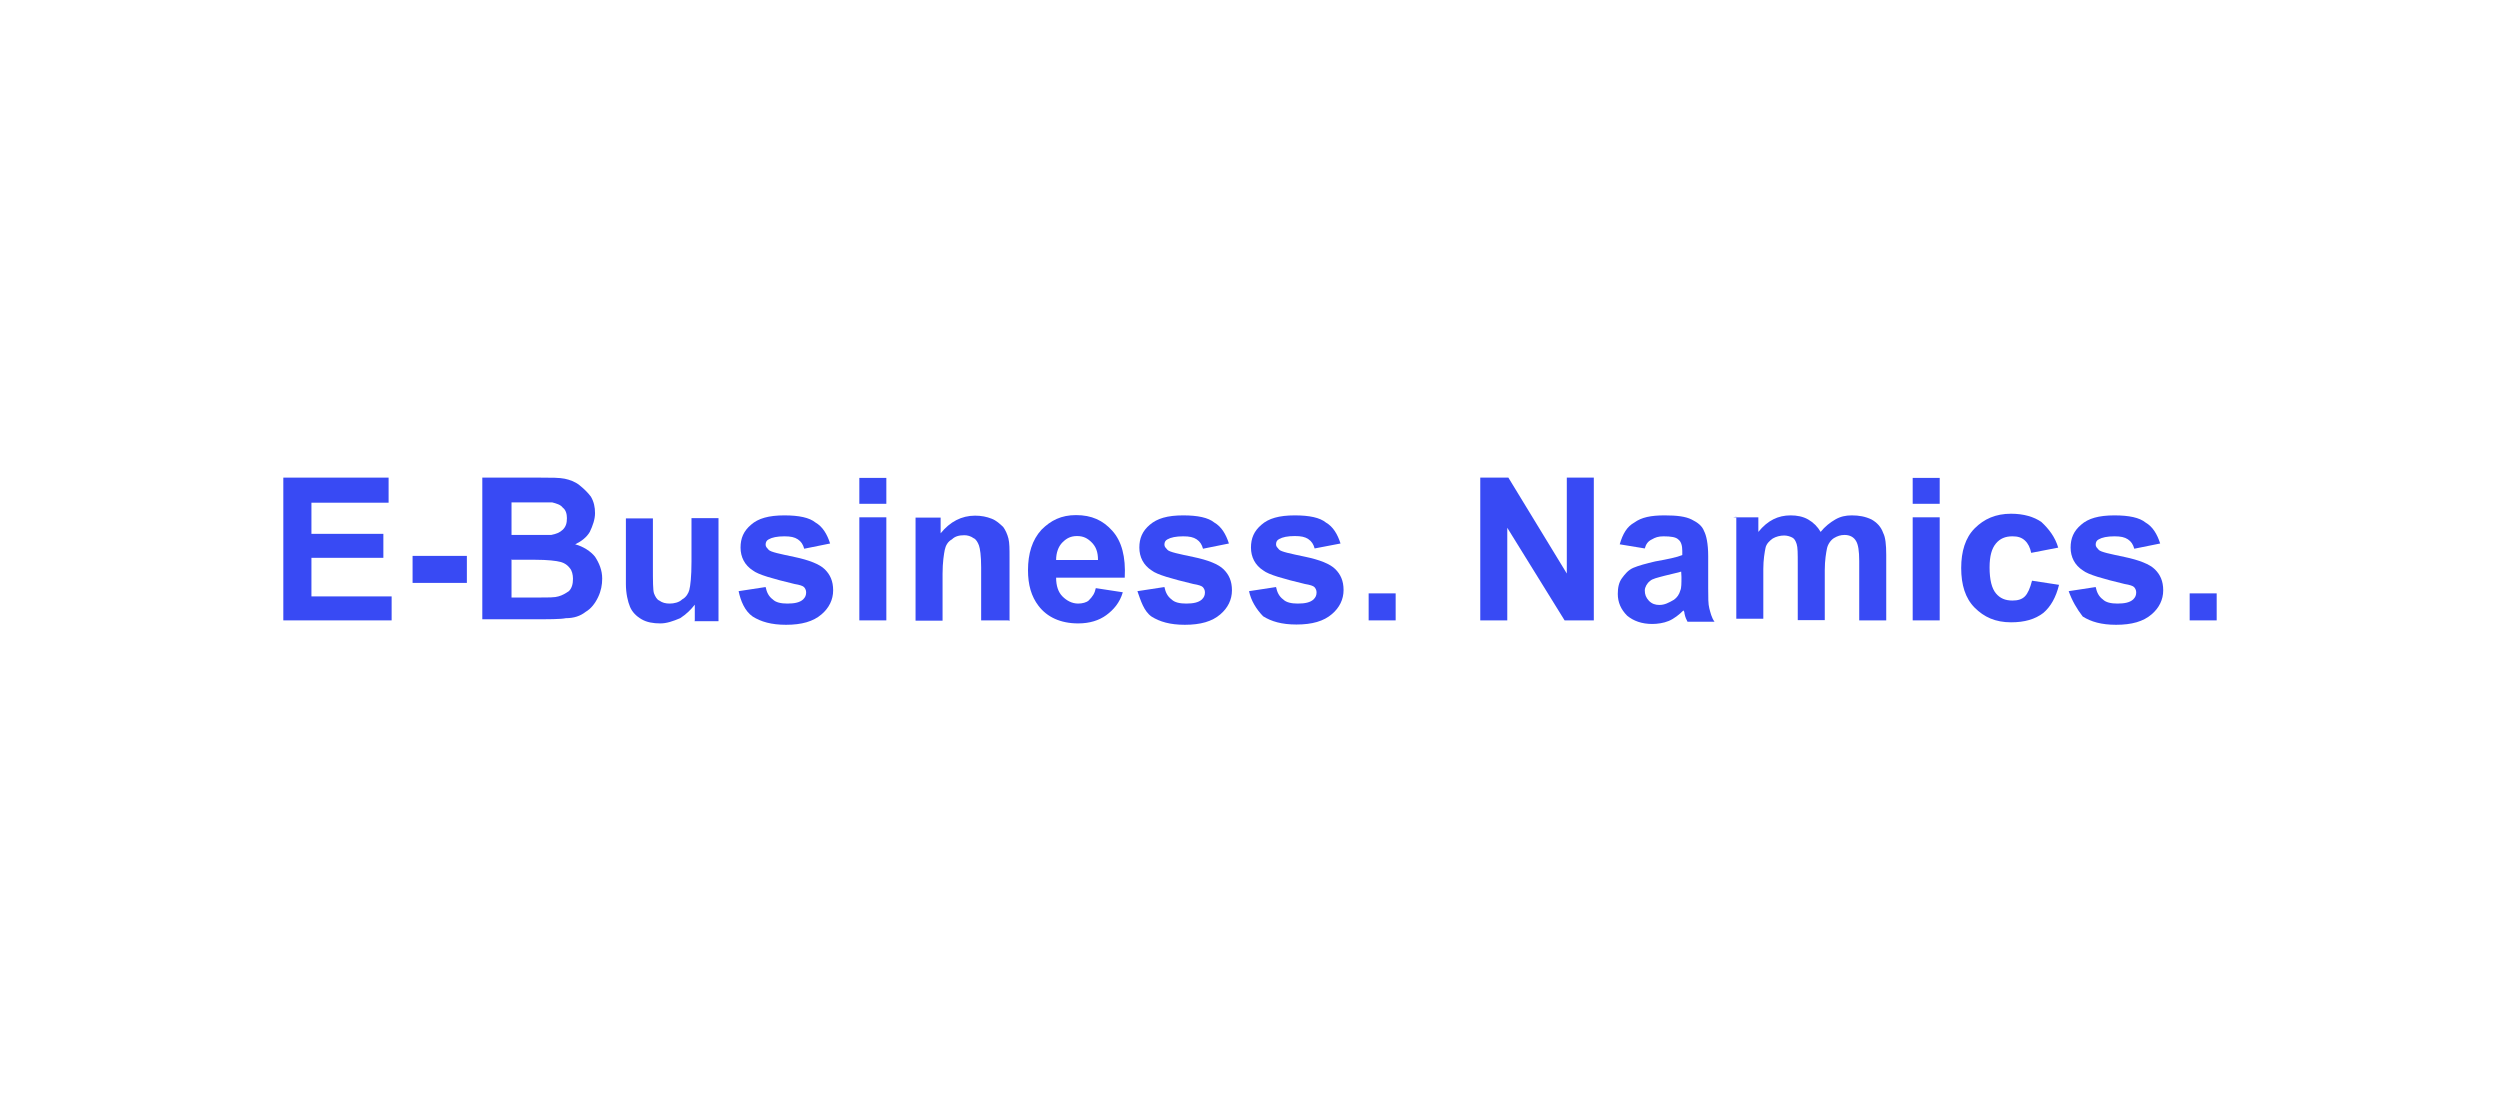
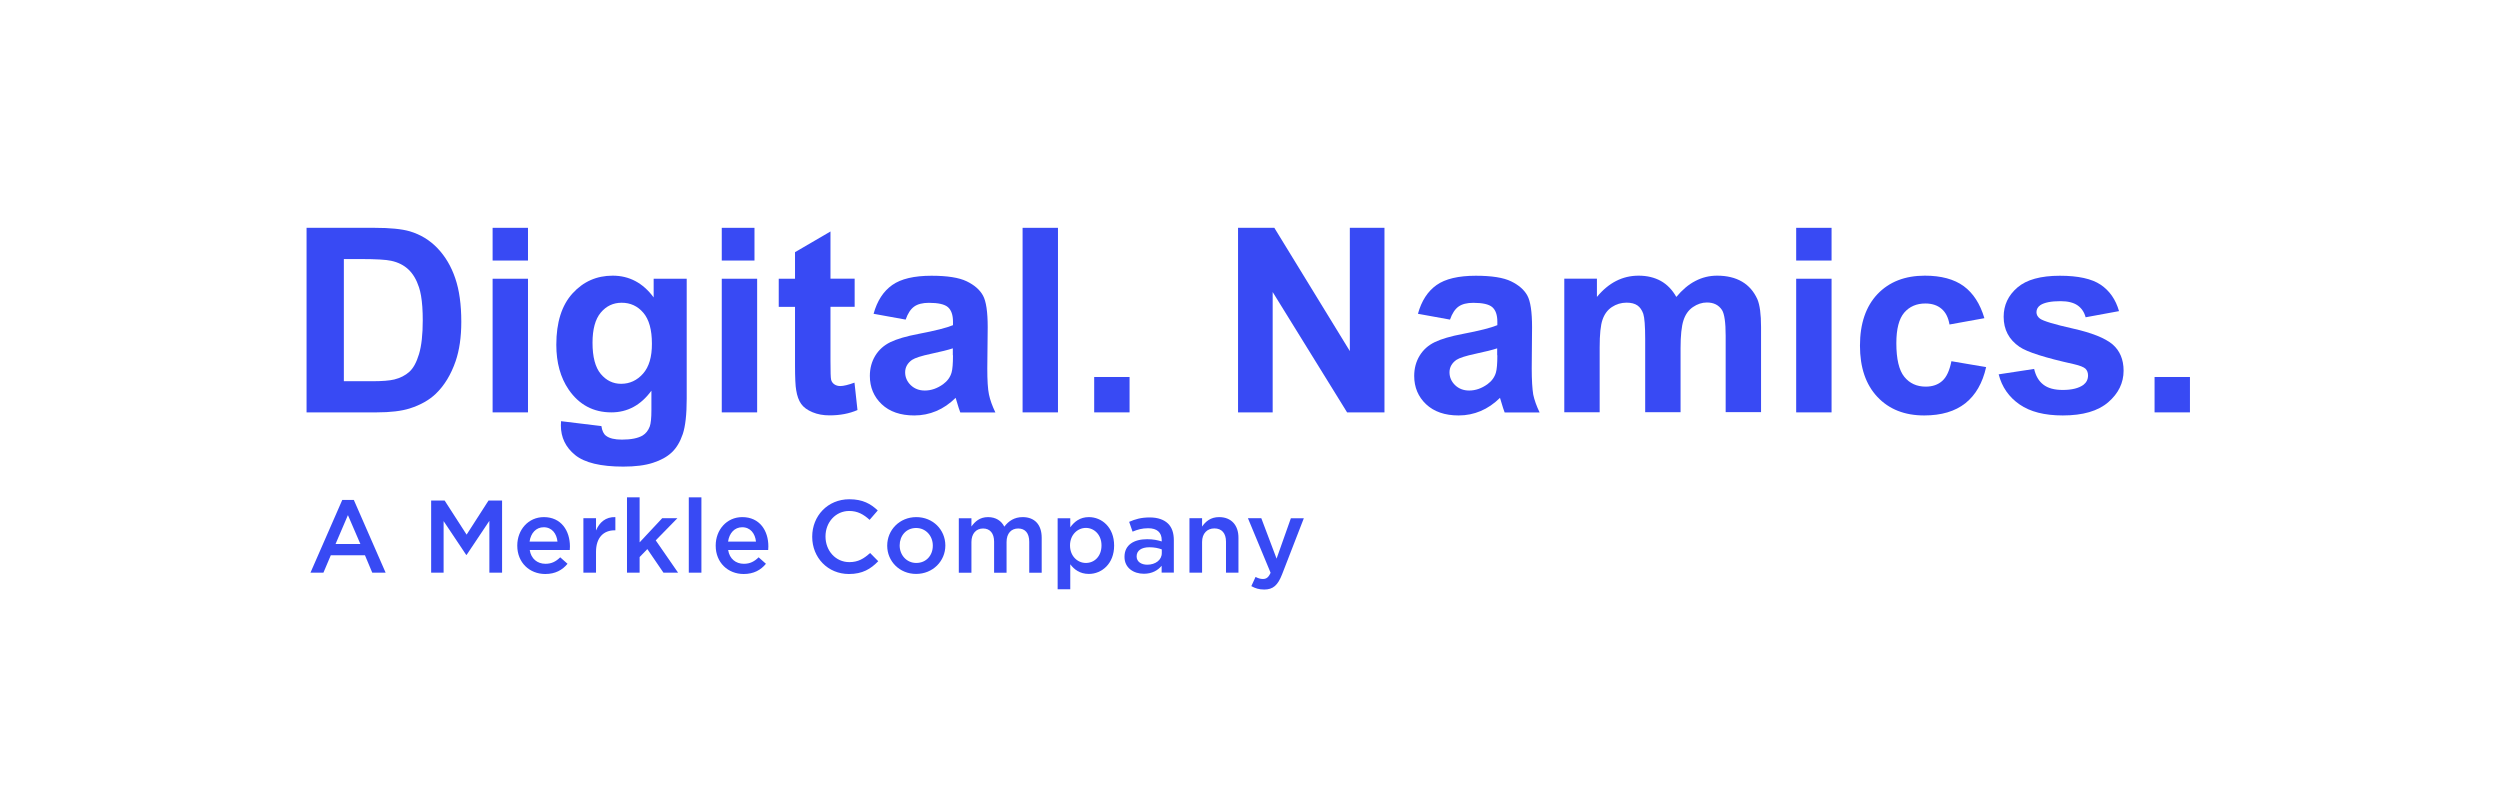
- <svg xmlns="http://www.w3.org/2000/svg" enable-background="new 0 0 907.1 400" viewBox="0 0 907.1 400">
-   <g fill="#384af4">
-     <path d="m102.8 225.1v-51.8h38.2v9.1h-28v11.3h26.1v8.7h-26.1v14h29.1v8.7z" />
-     <path d="m149.7 201.7h19.7v9.8h-19.7z" />
-     <path d="m175 173.3h20.8c4.2 0 7.2 0 9.1.4s3.8 1.1 5.3 2.3 3 2.6 4.2 4.2c1.1 1.9 1.5 3.8 1.5 6s-.8 4.5-1.9 6.8c-1.1 1.9-3 3.4-5.3 4.5 3 .8 5.7 2.6 7.2 4.5 1.5 2.3 2.6 4.9 2.6 7.9 0 2.3-.4 4.5-1.5 6.8s-2.6 4.2-4.5 5.3c-1.9 1.5-4.2 2.3-7.2 2.3-1.9.4-6 .4-12.5.4h-17.8zm10.6 8.7v12.1h6.8 7.6c1.9-.4 3-.8 4.2-1.9 1.1-1.1 1.5-2.3 1.5-4.2 0-1.5-.4-3-1.5-3.8-.8-1.1-2.3-1.5-3.8-1.9-1.1 0-4.2 0-9.1 0h-5.7zm0 20.8v14h9.8c3.8 0 6 0 7.2-.4 1.5-.4 2.6-1.1 3.8-1.9 1.1-1.1 1.5-2.6 1.5-4.5 0-1.5-.4-3-1.1-3.8-.8-1.1-1.9-1.9-3.4-2.3s-4.5-.8-9.4-.8h-8.3z" />
-     <path d="m252.1 225.1v-5.7c-1.5 1.9-3 3.4-5.3 4.9-2.6 1.1-4.9 1.9-7.2 1.9-2.6 0-4.9-.4-6.8-1.5s-3.4-2.6-4.2-4.5-1.5-4.9-1.5-8.3v-23.8h9.8v17.4c0 5.3 0 8.7.4 9.8s1.1 2.3 1.9 2.6c1.1.8 2.3 1.1 3.8 1.1s3.4-.4 4.5-1.5c1.5-.8 2.3-2.3 2.6-3.4.4-1.5.8-4.9.8-10.2v-15.9h9.8v37.4h-8.7" />
-     <path d="m268 214.5 9.8-1.5c.4 1.9 1.1 3.4 2.6 4.5 1.1 1.1 3 1.5 5.3 1.5 2.6 0 4.5-.4 5.7-1.5.8-.8 1.1-1.5 1.1-2.6 0-.8-.4-1.5-.8-1.9s-1.5-.8-3.4-1.1c-7.9-1.9-13.2-3.4-15.1-4.9-3-1.9-4.5-4.9-4.5-8.3s1.1-6 3.8-8.3c2.6-2.3 6.4-3.4 12.1-3.4 5.3 0 9.1.8 11.3 2.6 2.6 1.5 4.2 4.2 5.3 7.6l-9.4 1.9c-.4-1.5-1.1-2.6-2.3-3.4s-2.6-1.1-4.9-1.1c-2.6 0-4.5.4-5.7 1.1-.8.4-1.1 1.1-1.1 1.9s.4 1.1 1.1 1.9 4.2 1.5 9.4 2.6 9.1 2.6 11 4.5 3 4.2 3 7.6-1.5 6.4-4.2 8.7c-3 2.6-7.2 3.8-12.9 3.8-5.3 0-9.1-1.1-12.1-3-2.9-2-4.4-5.8-5.1-9.2" />
-     <path d="m321.6 182.8h-9.8v-9.4h9.8zm0 42.3h-9.8v-37.4h9.8z" />
-     <path d="m365.9 225.1h-9.9v-19.3c0-4.2-.4-6.8-.8-7.9s-1.1-2.3-1.9-2.6c-1.1-.8-2.3-1.1-3.4-1.1-1.9 0-3.4.4-4.5 1.5-1.5.8-2.3 2.3-2.6 3.8s-.8 4.5-.8 8.7v17h-9.8v-37.4h9.1v5.7c3.4-4.2 7.6-6.4 12.5-6.4 2.3 0 4.2.4 6 1.1s3 1.9 4.2 3c.8 1.1 1.5 2.6 1.9 4.2s.4 3.8.4 6.8v23.1" />
-     <path d="m397.6 213.4 9.8 1.5c-1.1 3.8-3.4 6.4-6 8.3s-6 3-10.2 3c-6.4 0-11.3-2.3-14.4-6.4-2.6-3.4-3.8-7.6-3.8-12.9 0-6 1.5-11 4.9-14.7 3.4-3.4 7.2-5.3 12.5-5.3 5.7 0 9.8 1.9 13.2 5.7s4.9 9.4 4.5 17h-24.9c0 3 .8 5.3 2.3 6.8s3.4 2.6 5.7 2.6c1.5 0 3-.4 3.8-1.1 1.5-1.5 2.2-2.6 2.6-4.5m.8-10.2c0-3-.8-4.9-2.3-6.4s-3-2.3-5.3-2.3-3.8.8-5.3 2.3-2.3 3.8-2.3 6.4z" />
-     <path d="m412.7 214.5 9.8-1.5c.4 1.9 1.1 3.4 2.6 4.5 1.1 1.1 3 1.5 5.3 1.5 2.6 0 4.5-.4 5.7-1.5.8-.8 1.1-1.5 1.1-2.6 0-.8-.4-1.5-.8-1.9s-1.5-.8-3.4-1.1c-7.9-1.9-13.2-3.4-15.1-4.9-3-1.9-4.5-4.9-4.5-8.3s1.1-6 3.8-8.3 6.4-3.4 12.1-3.4c5.3 0 9.1.8 11.3 2.6 2.6 1.5 4.2 4.2 5.3 7.6l-9.4 1.9c-.4-1.5-1.1-2.6-2.3-3.4s-2.6-1.1-4.9-1.1c-2.6 0-4.5.4-5.7 1.1-.8.4-1.1 1.1-1.1 1.9s.4 1.1 1.1 1.9 4.2 1.5 9.4 2.6c5.3 1.1 9.1 2.6 11 4.5s3 4.2 3 7.6-1.5 6.4-4.2 8.7c-3 2.6-7.2 3.8-12.9 3.8-5.3 0-9.1-1.1-12.1-3-2.8-2-3.9-5.8-5.1-9.2" />
-     <path d="m453.2 214.5 9.8-1.5c.4 1.9 1.1 3.4 2.6 4.5 1.1 1.1 3 1.5 5.3 1.5 2.6 0 4.5-.4 5.7-1.5.8-.8 1.1-1.5 1.1-2.6 0-.8-.4-1.5-.8-1.9s-1.5-.8-3.4-1.1c-7.9-1.9-13.2-3.4-15.1-4.9-3-1.9-4.5-4.9-4.5-8.3s1.1-6 3.8-8.3c2.6-2.3 6.4-3.4 12.1-3.4 5.3 0 9.1.8 11.3 2.6 2.6 1.5 4.2 4.2 5.3 7.6l-9.4 1.8c-.4-1.5-1.1-2.6-2.3-3.4s-2.6-1.1-4.9-1.1c-2.6 0-4.5.4-5.7 1.1-.8.4-1.1 1.1-1.1 1.9s.4 1.1 1.1 1.9 4.2 1.5 9.4 2.6c5.3 1.1 9.1 2.6 11 4.5s3 4.2 3 7.6-1.5 6.4-4.2 8.7c-3 2.6-7.2 3.8-12.9 3.8-5.3 0-9.1-1.1-12.1-3-2.5-2.6-4.4-5.7-5.1-9.1" />
-     <path d="m496.6 215.3h9.8v9.8h-9.8z" />
-     <path d="m537.1 225.1v-51.8h10.2l21.2 34.8v-34.8h9.8v51.8h-10.6l-20.8-33.6v33.6z" />
-     <path d="m596.8 199-9.1-1.5c1.1-3.8 2.6-6.4 5.3-7.9 2.6-1.9 6-2.6 11-2.6 4.5 0 7.6.4 9.8 1.5s3.8 2.3 4.5 4.2c.8 1.5 1.5 4.5 1.5 9.1v11.7c0 3.4 0 5.7.4 7.2s.8 3.4 1.9 4.9h-9.8c-.4-.8-.8-1.5-1.1-3 0-.8-.4-1.1-.4-1.1-1.5 1.5-3.4 3-5.3 3.8s-4.2 1.1-6 1.1c-3.8 0-6.8-1.1-9.1-3-2.3-2.3-3.4-4.9-3.4-7.9 0-2.3.4-4.2 1.5-5.7s2.3-3 4.2-3.8 4.5-1.5 7.9-2.3c4.5-.8 7.9-1.5 9.8-2.3v-1.5c0-1.9-.4-3.4-1.5-4.2-.8-.8-2.6-1.1-5.3-1.1-1.9 0-3 .4-4.2 1.1-1.5.7-2.2 1.8-2.6 3.3m13.2 8.4c-1.1.4-3.4.8-6 1.5s-4.5 1.1-5.3 1.9c-1.1.8-1.9 2.3-1.9 3.4 0 1.5.4 2.6 1.5 3.8 1.1 1.1 2.3 1.5 3.8 1.5 1.9 0 3.4-.8 5.3-1.9 1.1-.8 1.9-1.9 2.3-3.4.4-.8.4-2.6.4-4.9z" />
-     <path d="m628.9 187.7h9.1v5.3c3.4-4.2 7.2-6 11.7-6 2.3 0 4.5.4 6.4 1.5s3.4 2.6 4.5 4.5c1.5-1.9 3.4-3.4 5.3-4.5s3.8-1.5 6-1.5c2.6 0 4.9.4 7.2 1.5 1.9 1.1 3.4 2.6 4.2 4.9.8 1.5 1.1 4.2 1.1 7.9v23.8h-9.8v-21.5c0-3.8-.4-6-1.1-7.2-.8-1.5-2.3-2.3-4.2-2.3-1.5 0-2.6.4-3.8 1.1s-2.3 2.3-2.6 3.8-.8 4.2-.8 7.9v18.1h-9.8v-20.4c0-3.8 0-6-.4-7.2s-.8-1.9-1.5-2.3-1.9-.8-3-.8c-1.5 0-3 .4-4.2 1.1-1.1.8-2.3 1.9-2.6 3.4s-.8 4.2-.8 7.6v18.1h-9.8v-37" />
-     <path d="m703.8 182.8h-9.8v-9.4h9.8zm0 42.3h-9.8v-37.4h9.8z" />
-     <path d="m746.8 198.7-9.8 1.9c-.4-1.9-1.1-3.4-2.3-4.5s-2.6-1.5-4.5-1.5c-2.6 0-4.5.8-6 2.6s-2.3 4.5-2.3 8.7c0 4.5.8 7.6 2.3 9.4s3.4 2.6 6 2.6c1.9 0 3.4-.4 4.5-1.5s1.9-3 2.6-5.7l9.8 1.5c-1.1 4.5-3 7.9-5.7 10.2-3 2.3-6.8 3.4-11.7 3.4-5.7 0-9.8-1.9-13.2-5.3s-4.9-8.3-4.9-14.4c0-6 1.5-11 4.9-14.4s7.6-5.3 13.2-5.3c4.5 0 8.3 1.1 11 3 2.7 2.5 5 5.5 6.1 9.3" />
-     <path d="m750.6 214.5 9.8-1.5c.4 1.9 1.1 3.4 2.6 4.5 1.1 1.1 3 1.5 5.3 1.5 2.6 0 4.5-.4 5.7-1.5.8-.8 1.1-1.5 1.1-2.6 0-.8-.4-1.5-.8-1.9s-1.5-.8-3.4-1.1c-7.9-1.9-13.2-3.4-15.1-4.9-3-1.9-4.5-4.9-4.5-8.3s1.1-6 3.8-8.3c2.6-2.3 6.4-3.4 12.1-3.4 5.3 0 9.1.8 11.3 2.6 2.6 1.5 4.2 4.2 5.3 7.6l-9.4 1.9c-.4-1.5-1.1-2.6-2.3-3.4s-2.6-1.1-4.9-1.1c-2.6 0-4.5.4-5.7 1.1-.8.4-1.1 1.1-1.1 1.9s.4 1.1 1.1 1.9 4.2 1.5 9.4 2.6 9.1 2.6 11 4.5 3 4.2 3 7.6-1.5 6.4-4.2 8.7c-3 2.6-7.2 3.8-12.9 3.8-5.3 0-9.1-1.1-12.1-3-2.1-2.7-3.9-5.8-5.1-9.2" />
-     <path d="m794.5 215.3h9.8v9.8h-9.8z" />
+ <svg xmlns="http://www.w3.org/2000/svg" width="100%" height="100%" viewBox="0 0 301 97" version="1.1" xml:space="preserve" style="fill-rule:evenodd;clip-rule:evenodd;stroke-linejoin:round;stroke-miterlimit:1.414;">
+   <g>
+     <path d="M54.86,43.48C55.31,42.16 55.54,40.58 55.54,38.75C55.54,36.67 55.3,34.92 54.81,33.5C54.33,32.08 53.62,30.88 52.69,29.9C51.76,28.92 50.64,28.24 49.34,27.85C48.37,27.57 46.96,27.43 45.11,27.43L36.91,27.43L36.91,49.65L45.35,49.65C47.01,49.65 48.33,49.49 49.32,49.18C50.64,48.76 51.69,48.16 52.47,47.41C53.51,46.41 54.3,45.1 54.86,43.48ZM50.45,42.63C50.15,43.63 49.76,44.34 49.28,44.77C48.8,45.2 48.2,45.51 47.47,45.69C46.91,45.83 46.01,45.9 44.76,45.9L41.4,45.9L41.4,31.19L43.42,31.19C45.25,31.19 46.48,31.26 47.1,31.4C47.94,31.58 48.63,31.93 49.18,32.45C49.73,32.97 50.15,33.68 50.45,34.6C50.546,34.894 50.626,35.228 50.692,35.604C50.831,36.404 50.9,37.389 50.9,38.56C50.9,40.27 50.75,41.63 50.45,42.63Z" style="fill:rgb(56,74,244);fill-rule:nonzero;" />
+     <rect x="59.31" y="33.56" width="4.26" height="16.09" style="fill:rgb(56,74,244);" />
+     <rect x="59.31" y="27.43" width="4.26" height="3.94" style="fill:rgb(56,74,244);" />
+     <path d="M78.7,35.81C77.41,34.06 75.76,33.19 73.77,33.19C71.84,33.19 70.23,33.9 68.93,35.33C67.63,36.76 66.98,38.82 66.98,41.51C66.98,43.66 67.48,45.46 68.47,46.91C69.73,48.74 71.45,49.65 73.61,49.65C75.55,49.65 77.16,48.78 78.43,47.04L78.43,49.39C78.43,50.34 78.36,50.99 78.23,51.35C78.04,51.85 77.75,52.2 77.38,52.43C76.82,52.76 75.99,52.93 74.88,52.93C74.01,52.93 73.37,52.78 72.97,52.47C72.68,52.26 72.49,51.87 72.41,51.3L67.55,50.71C67.54,50.91 67.53,51.08 67.53,51.23C67.53,52.66 68.1,53.85 69.24,54.78C70.38,55.71 72.32,56.18 75.04,56.18C76.48,56.18 77.68,56.03 78.62,55.72C79.56,55.42 80.32,55 80.89,54.46C81.46,53.92 81.89,53.19 82.21,52.25C82.52,51.31 82.68,49.89 82.68,47.99L82.68,33.56L78.7,33.56L78.7,35.81ZM77.42,44.99C76.7,45.8 75.82,46.21 74.78,46.21C73.81,46.21 72.99,45.81 72.33,45.02C71.67,44.23 71.34,42.98 71.34,41.27C71.34,39.64 71.67,38.43 72.33,37.64C72.99,36.85 73.83,36.45 74.85,36.45C75.9,36.45 76.77,36.85 77.46,37.66C78.15,38.47 78.49,39.71 78.49,41.37C78.5,42.97 78.14,44.18 77.42,44.99Z" style="fill:rgb(56,74,244);fill-rule:nonzero;" />
+     <rect x="86.9" y="33.56" width="4.26" height="16.09" style="fill:rgb(56,74,244);" />
+     <g transform="matrix(0.924883,0,0,1,6.5277,0)">
+       <rect x="86.9" y="27.43" width="4.26" height="3.94" style="fill:rgb(56,74,244);" />
+     </g>
+     <path d="M99.88,50.01C101.13,50.01 102.25,49.8 103.24,49.37L102.88,46.07C102.13,46.34 101.56,46.48 101.17,46.48C100.89,46.48 100.65,46.41 100.45,46.27C100.25,46.13 100.13,45.95 100.07,45.73C100.01,45.51 99.99,44.75 99.99,43.43L99.99,36.94L102.9,36.94L102.9,33.55L99.99,33.55L99.99,27.87L95.72,30.36L95.72,33.56L93.76,33.56L93.76,36.95L95.72,36.95L95.72,43.97C95.72,45.48 95.77,46.48 95.86,46.97C95.97,47.67 96.17,48.22 96.46,48.63C96.75,49.04 97.2,49.37 97.82,49.63C98.44,49.89 99.12,50.01 99.88,50.01Z" style="fill:rgb(56,74,244);fill-rule:nonzero;" />
+     <path d="M119.84,49.65C119.47,48.88 119.21,48.16 119.07,47.49C118.93,46.82 118.87,45.78 118.87,44.36L118.92,39.39C118.92,37.54 118.73,36.27 118.35,35.58C117.97,34.89 117.32,34.32 116.39,33.87C115.46,33.42 114.05,33.2 112.15,33.2C110.06,33.2 108.48,33.57 107.42,34.32C106.36,35.07 105.61,36.22 105.18,37.78L109.04,38.48C109.3,37.73 109.65,37.21 110.07,36.91C110.49,36.61 111.09,36.46 111.84,36.46C112.96,36.46 113.72,36.63 114.13,36.98C114.53,37.33 114.74,37.91 114.74,38.73L114.74,39.15C113.97,39.47 112.59,39.82 110.6,40.2C109.12,40.48 108,40.81 107.21,41.19C106.43,41.57 105.82,42.11 105.38,42.83C104.95,43.54 104.73,44.35 104.73,45.26C104.73,46.63 105.21,47.77 106.16,48.67C107.11,49.57 108.42,50.02 110.08,50.02C111.02,50.02 111.9,49.84 112.73,49.49C113.56,49.14 114.34,48.61 115.06,47.9C115.09,47.98 115.14,48.15 115.21,48.4C115.37,48.96 115.51,49.37 115.62,49.66L119.84,49.66L119.84,49.65ZM114.74,42.77C114.74,43.79 114.68,44.48 114.57,44.85C114.41,45.41 114.07,45.88 113.55,46.26C112.85,46.76 112.12,47.02 111.35,47.02C110.66,47.02 110.1,46.8 109.65,46.37C109.21,45.94 108.98,45.42 108.98,44.83C108.98,44.22 109.26,43.72 109.81,43.33C110.17,43.09 110.95,42.84 112.13,42.59C113.31,42.34 114.18,42.12 114.72,41.94L114.72,42.77L114.74,42.77Z" style="fill:rgb(56,74,244);fill-rule:nonzero;" />
+     <rect x="123.12" y="27.43" width="4.26" height="22.22" style="fill:rgb(56,74,244);" />
+     <rect x="131.74" y="45.39" width="4.26" height="4.26" style="fill:rgb(56,74,244);" />
+     <path d="M162.52,42.27L153.43,27.43L149.06,27.43L149.06,49.65L153.23,49.65L153.23,35.16L162.19,49.65L166.69,49.65L166.69,27.43L162.52,27.43L162.52,42.27Z" style="fill:rgb(56,74,244);fill-rule:nonzero;" />
+     <path d="M184.42,44.36L184.46,39.39C184.46,37.54 184.27,36.27 183.89,35.58C183.51,34.89 182.86,34.32 181.93,33.87C181,33.42 179.59,33.2 177.69,33.2C175.6,33.2 174.02,33.57 172.96,34.32C171.9,35.07 171.15,36.22 170.72,37.78L174.58,38.48C174.84,37.73 175.19,37.21 175.61,36.91C176.03,36.61 176.63,36.46 177.38,36.46C178.5,36.46 179.26,36.63 179.67,36.98C180.07,37.33 180.28,37.91 180.28,38.73L180.28,39.15C179.51,39.47 178.13,39.82 176.14,40.2C174.66,40.48 173.54,40.81 172.75,41.19C171.96,41.57 171.36,42.11 170.92,42.83C170.49,43.54 170.27,44.35 170.27,45.26C170.27,46.63 170.75,47.77 171.7,48.67C172.66,49.57 173.96,50.02 175.62,50.02C176.56,50.02 177.44,49.84 178.27,49.49C179.1,49.14 179.88,48.61 180.6,47.9C180.63,47.98 180.68,48.15 180.75,48.4C180.91,48.96 181.05,49.37 181.16,49.66L185.37,49.66C185,48.89 184.74,48.17 184.6,47.5C184.49,46.82 184.42,45.78 184.42,44.36ZM180.28,42.77C180.28,43.79 180.22,44.48 180.11,44.85C179.95,45.41 179.61,45.88 179.09,46.26C178.39,46.76 177.66,47.02 176.89,47.02C176.2,47.02 175.64,46.8 175.19,46.37C174.75,45.94 174.52,45.42 174.52,44.83C174.52,44.22 174.8,43.72 175.35,43.33C175.71,43.09 176.49,42.84 177.67,42.59C178.85,42.34 179.72,42.12 180.26,41.94L180.26,42.77L180.28,42.77Z" style="fill:rgb(56,74,244);fill-rule:nonzero;" />
+     <path d="M209.74,33.91C208.92,33.43 207.92,33.19 206.74,33.19C205.81,33.19 204.94,33.4 204.12,33.83C203.3,34.25 202.54,34.9 201.83,35.75C201.34,34.89 200.72,34.25 199.97,33.83C199.21,33.41 198.32,33.19 197.29,33.19C195.35,33.19 193.68,34.04 192.27,35.75L192.27,33.55L188.34,33.55L188.34,49.64L192.6,49.64L192.6,41.82C192.6,40.27 192.71,39.17 192.94,38.5C193.17,37.83 193.54,37.32 194.07,36.97C194.6,36.62 195.19,36.44 195.84,36.44C196.39,36.44 196.82,36.55 197.14,36.77C197.46,36.99 197.69,37.33 197.85,37.78C198,38.24 198.08,39.25 198.08,40.81L198.08,49.63L202.34,49.63L202.34,41.9C202.34,40.39 202.46,39.28 202.69,38.57C202.92,37.86 203.3,37.33 203.83,36.97C204.36,36.61 204.92,36.42 205.51,36.42C206.33,36.42 206.93,36.72 207.33,37.33C207.62,37.79 207.77,38.83 207.77,40.42L207.77,49.62L212.03,49.62L212.03,39.36C212.03,37.82 211.88,36.71 211.59,36.03C211.17,35.1 210.56,34.39 209.74,33.91Z" style="fill:rgb(56,74,244);fill-rule:nonzero;" />
+     <rect x="216.26" y="33.56" width="4.26" height="16.09" style="fill:rgb(56,74,244);" />
+     <rect x="216.26" y="27.43" width="4.26" height="3.94" style="fill:rgb(56,74,244);" />
+     <path d="M233.85,45.86C233.34,46.32 232.67,46.55 231.86,46.55C230.78,46.55 229.92,46.16 229.28,45.37C228.64,44.58 228.32,43.23 228.32,41.32C228.32,39.6 228.64,38.38 229.27,37.64C229.9,36.91 230.75,36.54 231.81,36.54C232.61,36.54 233.26,36.75 233.76,37.18C234.26,37.6 234.58,38.24 234.72,39.07L238.92,38.31C238.41,36.58 237.58,35.3 236.43,34.45C235.27,33.61 233.71,33.19 231.75,33.19C229.36,33.19 227.46,33.93 226.05,35.41C224.65,36.89 223.94,38.96 223.94,41.62C223.94,44.25 224.64,46.3 226.04,47.79C227.44,49.28 229.32,50.02 231.67,50.02C233.74,50.02 235.39,49.53 236.63,48.55C237.86,47.57 238.7,46.12 239.13,44.2L234.95,43.49C234.73,44.6 234.37,45.4 233.85,45.86Z" style="fill:rgb(56,74,244);fill-rule:nonzero;" />
+     <path d="M249.59,39.56C247.32,39.05 246,38.65 245.61,38.36C245.33,38.15 245.19,37.89 245.19,37.59C245.19,37.24 245.35,36.95 245.67,36.73C246.16,36.42 246.96,36.26 248.08,36.26C248.97,36.26 249.65,36.43 250.13,36.76C250.61,37.09 250.94,37.57 251.11,38.2L255.13,37.46C254.73,36.06 253.99,35 252.92,34.28C251.85,33.56 250.21,33.2 248.01,33.2C245.7,33.2 243.99,33.67 242.89,34.62C241.79,35.57 241.24,36.74 241.24,38.14C241.24,39.69 241.88,40.89 243.15,41.76C244.07,42.39 246.25,43.08 249.68,43.84C250.42,44.01 250.89,44.2 251.1,44.4C251.3,44.61 251.4,44.88 251.4,45.2C251.4,45.68 251.21,46.05 250.84,46.34C250.28,46.74 249.46,46.95 248.35,46.95C247.35,46.95 246.57,46.74 246.02,46.31C245.46,45.88 245.1,45.25 244.91,44.42L240.64,45.07C241.03,46.6 241.87,47.8 243.15,48.69C244.43,49.58 246.16,50.02 248.36,50.02C250.78,50.02 252.6,49.49 253.83,48.43C255.06,47.37 255.68,46.1 255.68,44.63C255.68,43.28 255.23,42.22 254.35,41.46C253.44,40.7 251.86,40.07 249.59,39.56Z" style="fill:rgb(56,74,244);fill-rule:nonzero;" />
+     <rect x="259.41" y="45.39" width="4.26" height="4.26" style="fill:rgb(56,74,244);" />
+     <path d="M41.21,60.19L37.38,68.95L38.94,68.95L39.83,66.85L43.94,66.85L44.82,68.95L46.43,68.95L42.6,60.19L41.21,60.19ZM40.4,65.5L41.89,62.02L43.39,65.5L40.4,65.5Z" style="fill:rgb(56,74,244);fill-rule:nonzero;" />
+     <path d="M56.18,64.37L53.53,60.26L51.91,60.26L51.91,68.95L53.41,68.95L53.41,62.74L56.13,66.81L56.18,66.81L58.92,62.71L58.92,68.95L60.45,68.95L60.45,60.26L58.82,60.26L56.18,64.37Z" style="fill:rgb(56,74,244);fill-rule:nonzero;" />
+     <path d="M65.48,62.26C63.6,62.26 62.28,63.8 62.28,65.68L62.28,65.71C62.28,67.73 63.75,69.11 65.65,69.11C66.86,69.11 67.71,68.63 68.33,67.88L67.45,67.1C66.93,67.61 66.41,67.88 65.67,67.88C64.7,67.88 63.94,67.28 63.78,66.22L68.6,66.22C68.61,66.07 68.62,65.93 68.62,65.8C68.62,63.89 67.56,62.26 65.48,62.26ZM63.76,65.21C63.9,64.19 64.54,63.48 65.46,63.48C66.45,63.48 67.02,64.24 67.12,65.21L63.76,65.21Z" style="fill:rgb(56,74,244);fill-rule:nonzero;" />
+     <path d="M71.76,63.87L71.76,62.39L70.24,62.39L70.24,68.95L71.76,68.95L71.76,66.45C71.76,64.71 72.68,63.85 74,63.85L74.09,63.85L74.09,62.26C72.93,62.22 72.17,62.89 71.76,63.87Z" style="fill:rgb(56,74,244);fill-rule:nonzero;" />
+     <path d="M81.56,62.39L79.73,62.39L77.01,65.3L77.01,59.88L75.49,59.88L75.49,68.95L77.01,68.95L77.01,67.07L77.94,66.11L79.88,68.95L81.64,68.95L78.95,65.06L81.56,62.39Z" style="fill:rgb(56,74,244);fill-rule:nonzero;" />
+     <rect x="82.93" y="59.88" width="1.52" height="9.07" style="fill:rgb(56,74,244);" />
+     <path d="M89.37,62.26C87.49,62.26 86.17,63.8 86.17,65.68L86.17,65.71C86.17,67.73 87.64,69.11 89.54,69.11C90.75,69.11 91.6,68.63 92.22,67.88L91.34,67.1C90.82,67.61 90.3,67.88 89.56,67.88C88.59,67.88 87.83,67.28 87.67,66.22L92.49,66.22C92.5,66.07 92.51,65.93 92.51,65.8C92.52,63.89 91.46,62.26 89.37,62.26ZM87.66,65.21C87.8,64.19 88.44,63.48 89.36,63.48C90.35,63.48 90.92,64.24 91.02,65.21L87.66,65.21Z" style="fill:rgb(56,74,244);fill-rule:nonzero;" />
+     <path d="M102.26,67.68C100.6,67.68 99.39,66.3 99.39,64.6L99.39,64.58C99.39,62.88 100.61,61.52 102.25,61.52C103.26,61.52 103.99,61.94 104.7,62.59L105.68,61.46C104.85,60.67 103.88,60.11 102.26,60.11C99.64,60.11 97.79,62.13 97.79,64.61L97.79,64.64C97.79,67.14 99.67,69.11 102.21,69.11C103.84,69.11 104.83,68.51 105.74,67.57L104.76,66.58C104.01,67.26 103.33,67.68 102.26,67.68Z" style="fill:rgb(56,74,244);fill-rule:nonzero;" />
+     <path d="M110.32,62.26C108.31,62.26 106.82,63.81 106.82,65.69L106.82,65.71C106.82,67.57 108.3,69.1 110.3,69.1C112.32,69.1 113.82,67.55 113.82,65.68L113.82,65.66C113.81,63.78 112.33,62.26 110.32,62.26ZM112.31,65.71C112.31,66.84 111.54,67.78 110.32,67.78C109.15,67.78 108.32,66.82 108.32,65.68L108.32,65.66C108.32,64.52 109.09,63.57 110.3,63.57C111.48,63.57 112.31,64.53 112.31,65.68L112.31,65.71Z" style="fill:rgb(56,74,244);fill-rule:nonzero;" />
+     <path d="M123.13,62.26C122.14,62.26 121.44,62.72 120.92,63.41C120.57,62.71 119.9,62.26 118.96,62.26C117.95,62.26 117.38,62.81 116.96,63.39L116.96,62.4L115.44,62.4L115.44,68.96L116.96,68.96L116.96,65.26C116.96,64.25 117.53,63.63 118.36,63.63C119.19,63.63 119.69,64.2 119.69,65.22L119.69,68.96L121.19,68.96L121.19,65.26C121.19,64.2 121.77,63.63 122.59,63.63C123.43,63.63 123.92,64.19 123.92,65.23L123.92,68.96L125.42,68.96L125.42,64.77C125.43,63.16 124.56,62.26 123.13,62.26Z" style="fill:rgb(56,74,244);fill-rule:nonzero;" />
+     <path d="M131.1,62.26C130.03,62.26 129.35,62.81 128.86,63.49L128.86,62.4L127.34,62.4L127.34,70.95L128.86,70.95L128.86,67.94C129.32,68.55 130,69.1 131.1,69.1C132.65,69.1 134.14,67.87 134.14,65.7L134.14,65.68C134.14,63.47 132.64,62.26 131.1,62.26ZM132.62,65.68C132.62,66.97 131.78,67.78 130.74,67.78C129.72,67.78 128.83,66.94 128.83,65.68L128.83,65.66C128.83,64.41 129.72,63.56 130.74,63.56C131.75,63.56 132.62,64.39 132.62,65.66L132.62,65.68Z" style="fill:rgb(56,74,244);fill-rule:nonzero;" />
+     <path d="M138.43,62.3C137.39,62.3 136.68,62.51 135.95,62.83L136.36,64.01C136.96,63.76 137.5,63.6 138.24,63.6C139.3,63.6 139.87,64.1 139.87,65.03L139.87,65.19C139.36,65.03 138.84,64.92 138.11,64.92C136.51,64.92 135.39,65.62 135.39,67.03L135.39,67.06C135.39,68.38 136.49,69.08 137.72,69.08C138.73,69.08 139.41,68.66 139.86,68.12L139.86,68.94L141.33,68.94L141.33,65.05C141.33,64.19 141.11,63.5 140.62,63.03C140.14,62.57 139.41,62.3 138.43,62.3ZM139.88,66.59C139.88,67.42 139.12,67.99 138.13,67.99C137.41,67.99 136.85,67.63 136.85,67L136.85,66.98C136.85,66.3 137.42,65.89 138.39,65.89C138.99,65.89 139.5,66 139.88,66.15L139.88,66.59Z" style="fill:rgb(56,74,244);fill-rule:nonzero;" />
+     <path d="M146.78,62.26C145.76,62.26 145.15,62.79 144.73,63.4L144.73,62.39L143.21,62.39L143.21,68.95L144.73,68.95L144.73,65.25C144.73,64.23 145.34,63.62 146.21,63.62C147.1,63.62 147.61,64.2 147.61,65.22L147.61,68.95L149.11,68.95L149.11,64.76C149.12,63.25 148.26,62.26 146.78,62.26Z" style="fill:rgb(56,74,244);fill-rule:nonzero;" />
+     <path d="M153.7,67.26L151.86,62.39L150.25,62.39L152.98,68.96C152.73,69.52 152.47,69.71 152.05,69.71C151.74,69.71 151.44,69.61 151.17,69.46L150.66,70.57C151.12,70.83 151.59,70.98 152.21,70.98C153.27,70.98 153.85,70.48 154.37,69.13L156.98,62.4L155.42,62.4L153.7,67.26Z" style="fill:rgb(56,74,244);fill-rule:nonzero;" />
  </g>
</svg>
